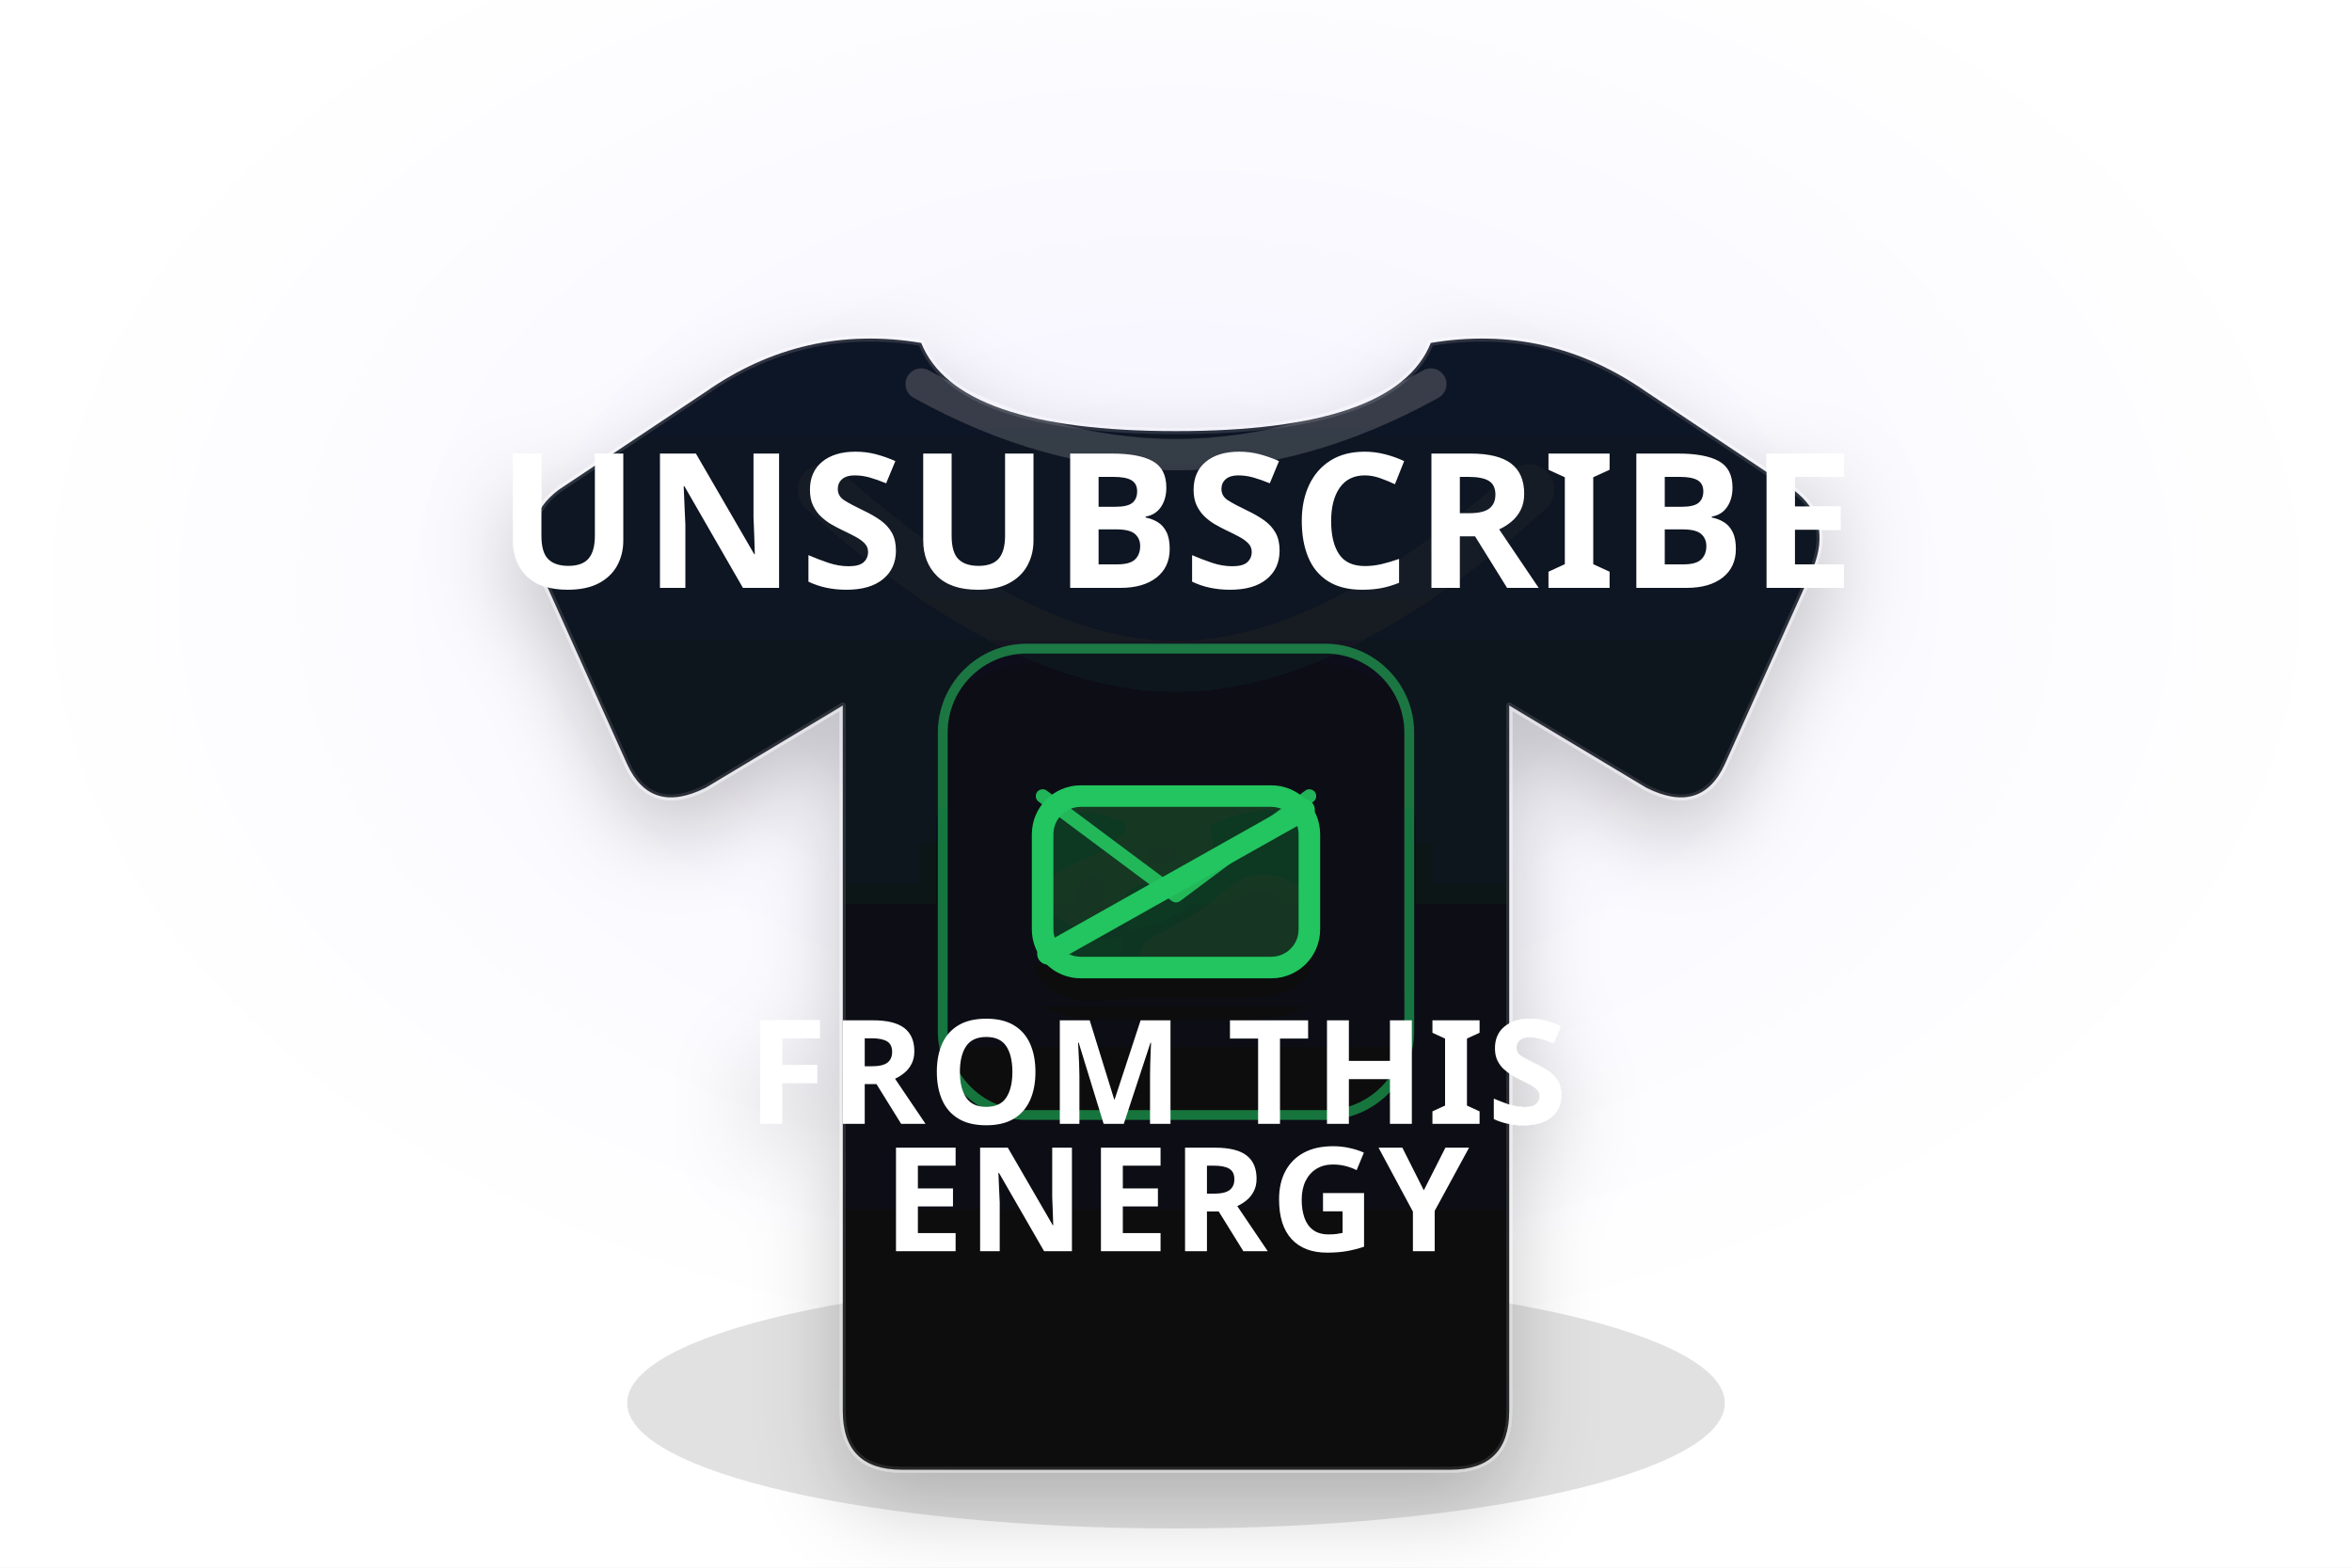
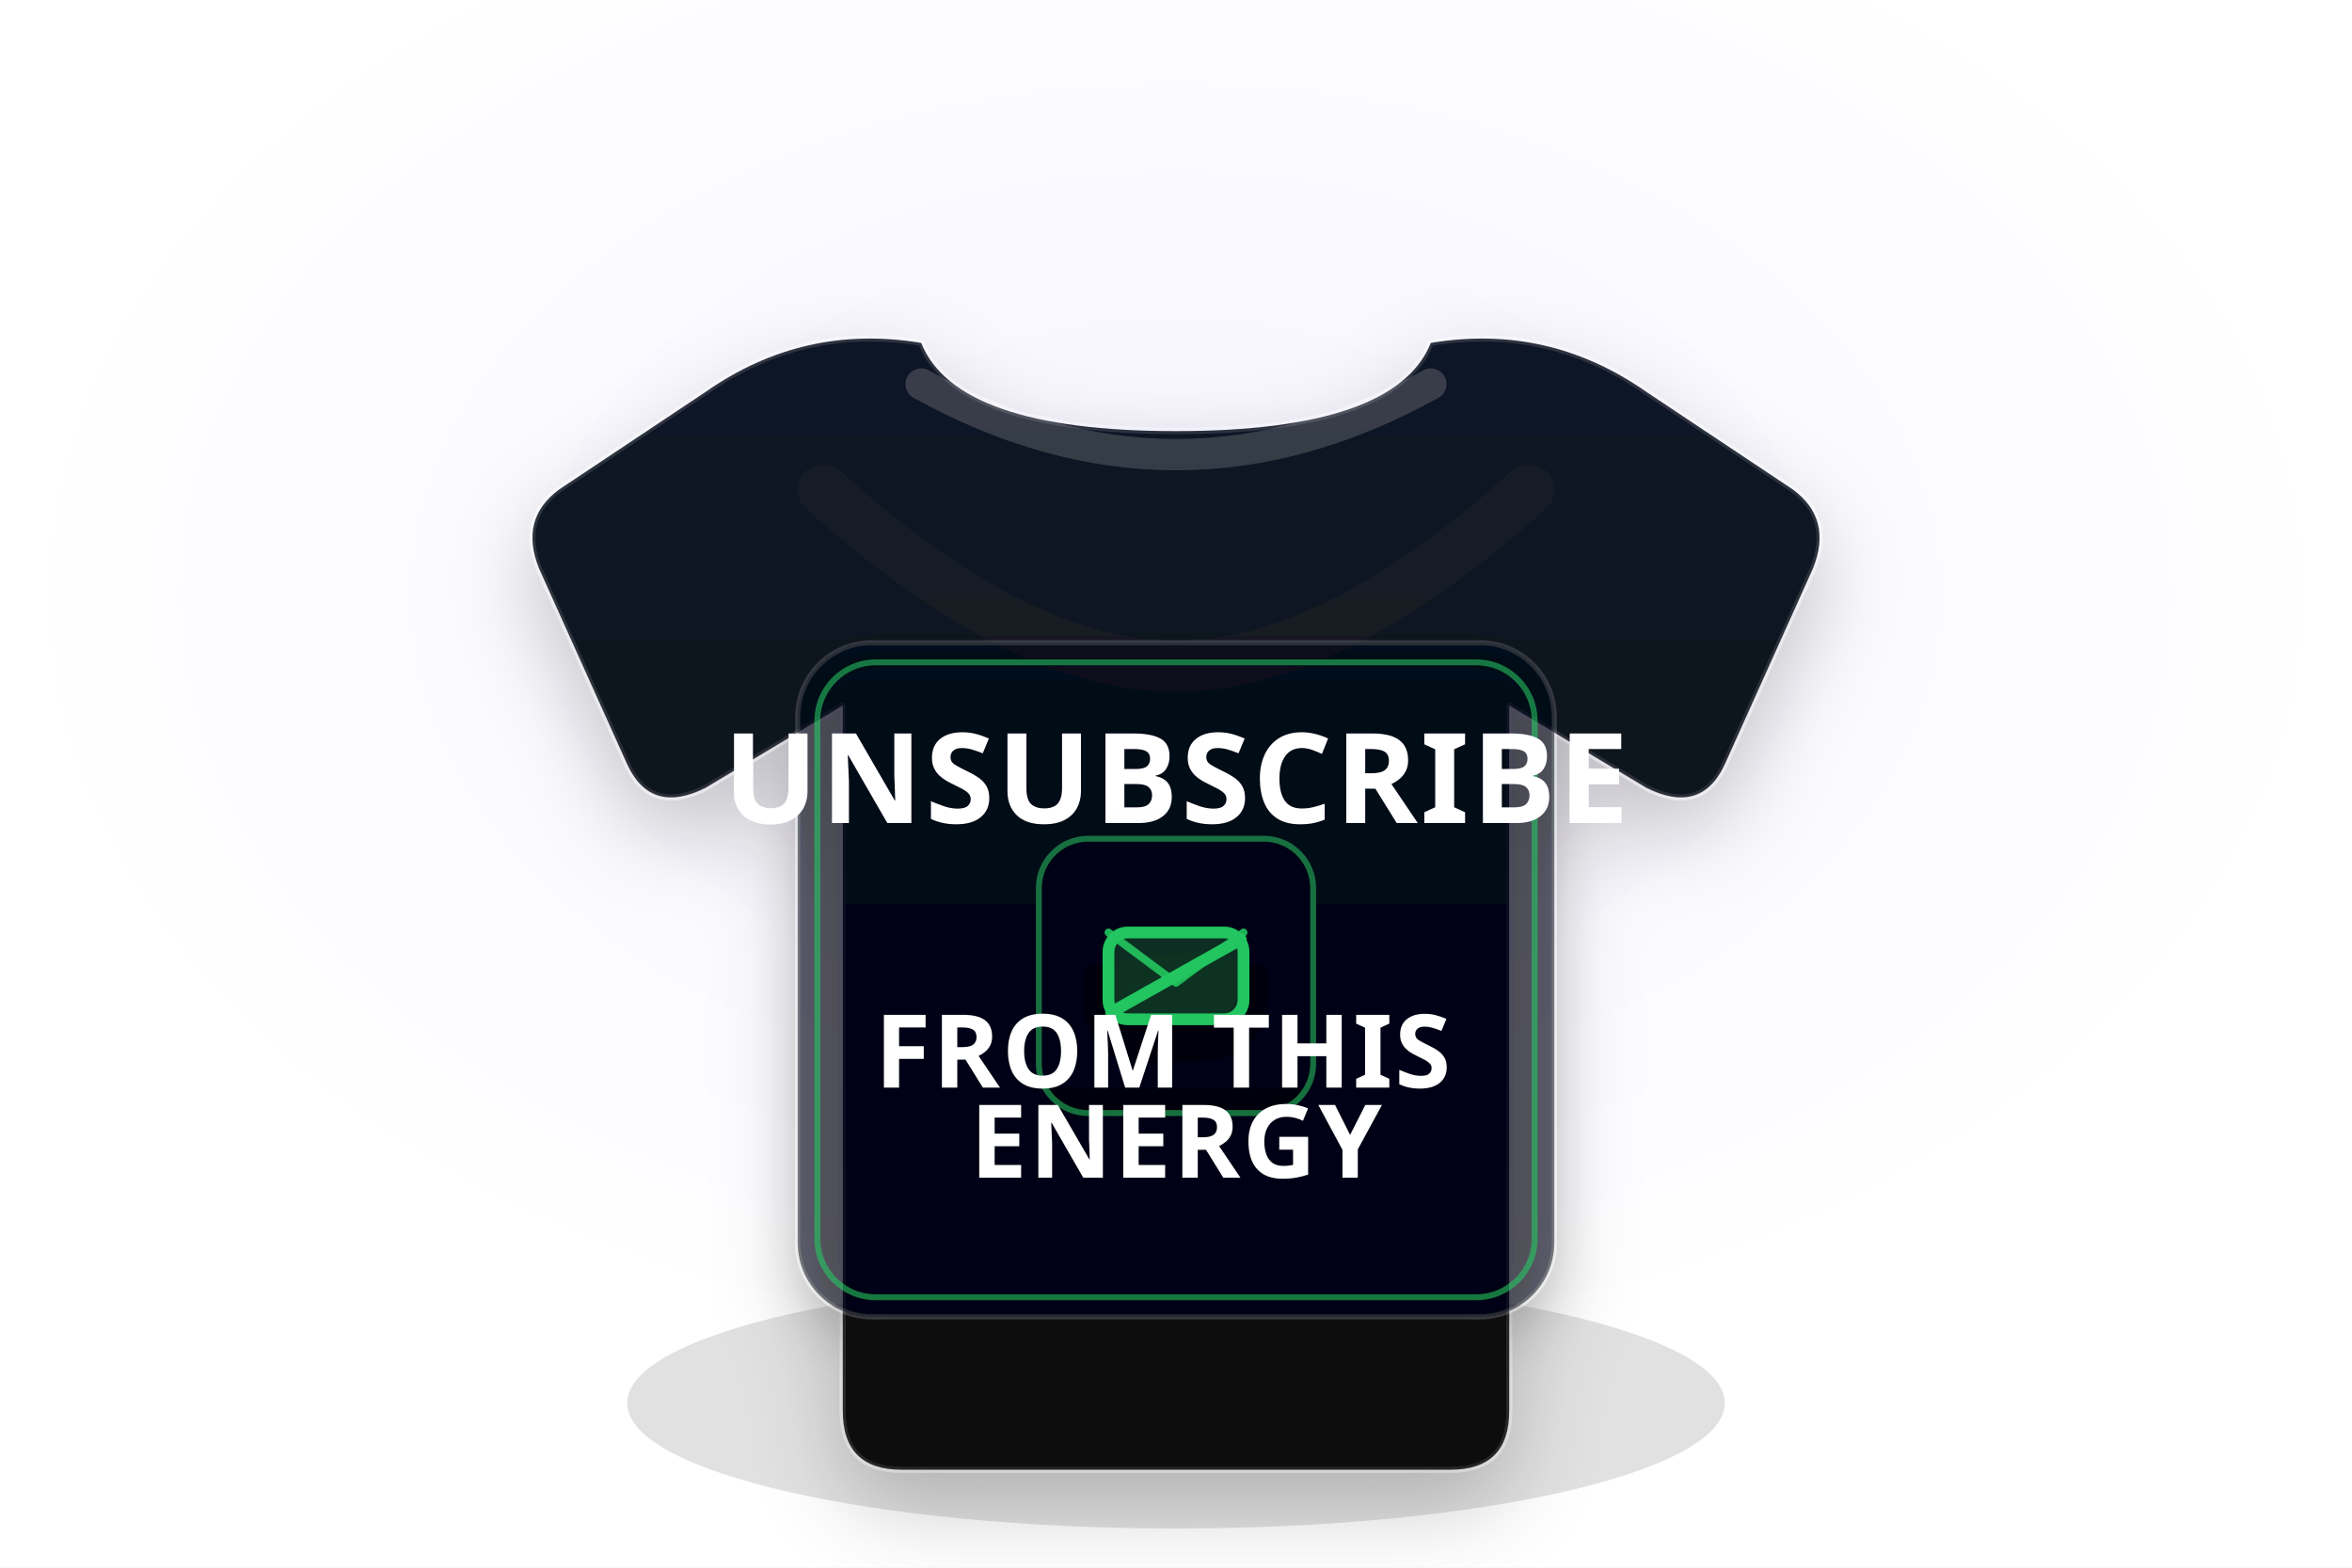
<svg xmlns="http://www.w3.org/2000/svg" width="1200" height="800" viewBox="0 0 1200 800">
  <defs>
    <radialGradient id="bg" cx="0.5" cy="0.38" r="0.9">
      <stop offset="0" stop-color="#f5f3ff" />
      <stop offset="0.55" stop-color="#ffffff" />
      <stop offset="1" stop-color="#ffffff" />
    </radialGradient>
    <filter id="shadow" x="-20%" y="-20%" width="140%" height="140%">
      <feDropShadow dx="0" dy="18" stdDeviation="22" flood-color="#000000" flood-opacity="0.22" />
    </filter>
    <filter id="printShadow" x="-30%" y="-30%" width="160%" height="160%">
      <feDropShadow dx="0" dy="10" stdDeviation="12" flood-color="#000000" flood-opacity="0.22" />
    </filter>
    <linearGradient id="fabric" x1="0" y1="0" x2="0" y2="1">
      <stop offset="0" stop-color="#111827" />
      <stop offset="1" stop-color="#0b0b0b" />
    </linearGradient>
  </defs>
  <rect width="1200" height="800" fill="url(#bg)" />
  <ellipse cx="600" cy="716" rx="280" ry="64" fill="rgba(0,0,0,0.12)" />
  <g filter="url(#shadow)">
    <path d="M360 200 L285 250 Q265 265 275 290 L320 390 Q332 416 360 402 L430 360 L430 720 Q430 750 460 750 L740 750 Q770 750 770 720 L770 360 L840 402 Q868 416 880 390 L925 290 Q935 265 915 250 L840 200 Q790 165 730 175 Q712 220 600 220 Q488 220 470 175 Q410 165 360 200 Z" fill="url(#fabric)" stroke="rgba(255,255,255,0.12)" stroke-width="3" stroke-linejoin="round" />
    <path d="M420 250 Q520 340 600 340 Q680 340 780 250" fill="none" stroke="rgba(255,255,255,0.12)" stroke-width="26" stroke-linecap="round" opacity="0.18" />
    <path d="M470 196 Q600 268 730 196" fill="none" stroke="rgba(255,255,255,0.18)" stroke-width="16" stroke-linecap="round" opacity="0.9" />
    <g>
-       <text x="600" y="300" text-anchor="middle" font-family="Teko, Impact, Arial Black, sans-serif" font-size="96" font-weight="800" fill="#ffffff" letter-spacing="0.02em">
+       <g filter="url(#printShadow)">
+         <rect x="407" y="328" width="386" height="344" rx="37.84" fill="rgba(1,4,16,0.58)" stroke="rgba(255,255,255,0.14)" stroke-width="2.6" />
+         <rect x="417" y="338" width="366" height="324" rx="29.84" fill="none" stroke="#22c55e" stroke-width="3" opacity="0.58" />
+       </g>
+       <text x="600" y="420" text-anchor="middle" font-family="Teko, Impact, Arial Black, sans-serif" font-size="64" font-weight="800" fill="#ffffff" letter-spacing="0.02em">
        <tspan x="600" dy="0">UNSUBSCRIBE</tspan>
      </text>
-       <g transform="translate(600 450)" filter="url(#printShadow)">
-         <rect x="-119" y="-119" width="238" height="238" rx="42.84" fill="rgba(0,0,0,0.28)" stroke="#22c55e" stroke-width="5" opacity="0.55" />
-         <g fill="none" stroke="#22c55e" stroke-width="11" stroke-linecap="round" stroke-linejoin="round" aria-label="envelopeSlash">
-           <rect x="-68.04" y="-43.74" width="136.08" height="87.48" rx="19.44" fill="#22c55e33" stroke="#22c55e" stroke-width="11" />
-           <path d="M-68.04 -43.74 L 0 6.998 L 68.04 -43.74" fill="none" stroke="#22c55e" stroke-width="7" opacity="0.9" />
-           <path d="M-65.318 36.742 L 65.318 -36.742" fill="none" stroke="#22c55e" stroke-width="11" stroke-linecap="round" />
+       <g transform="translate(600 498)" filter="url(#printShadow)">
+         <rect x="-70" y="-70" width="140" height="140" rx="25.2" fill="rgba(0,0,0,0.28)" stroke="#22c55e" stroke-width="3" opacity="0.55" />
+         <g fill="none" stroke="#22c55e" stroke-width="6" stroke-linecap="round" stroke-linejoin="round" aria-label="envelopeSlash">
+           <rect x="-34.44" y="-22.14" width="68.88" height="44.28" rx="9.84" fill="#22c55e33" stroke="#22c55e" stroke-width="6" />
+           <path d="M-34.44 -22.14 L 0 3.542 L 34.44 -22.14" fill="none" stroke="#22c55e" stroke-width="4" opacity="0.9" />
+           <path d="M-33.062 18.598 L 33.062 -18.598" fill="none" stroke="#22c55e" stroke-width="6" stroke-linecap="round" />
        </g>
      </g>
-       <text x="600" y="573.5" text-anchor="middle" font-family="Teko, Impact, Arial Black, sans-serif" font-size="74" font-weight="800" fill="#ffffff" letter-spacing="0.02em">
+       <text x="600" y="555" text-anchor="middle" font-family="Teko, Impact, Arial Black, sans-serif" font-size="52" font-weight="800" fill="#ffffff" letter-spacing="0.02em">
        <tspan x="600" dy="0">FROM THIS</tspan>
-         <tspan x="600" dy="65">ENERGY</tspan>
+         <tspan x="600" dy="46">ENERGY</tspan>
      </text>
    </g>
  </g>
</svg>
